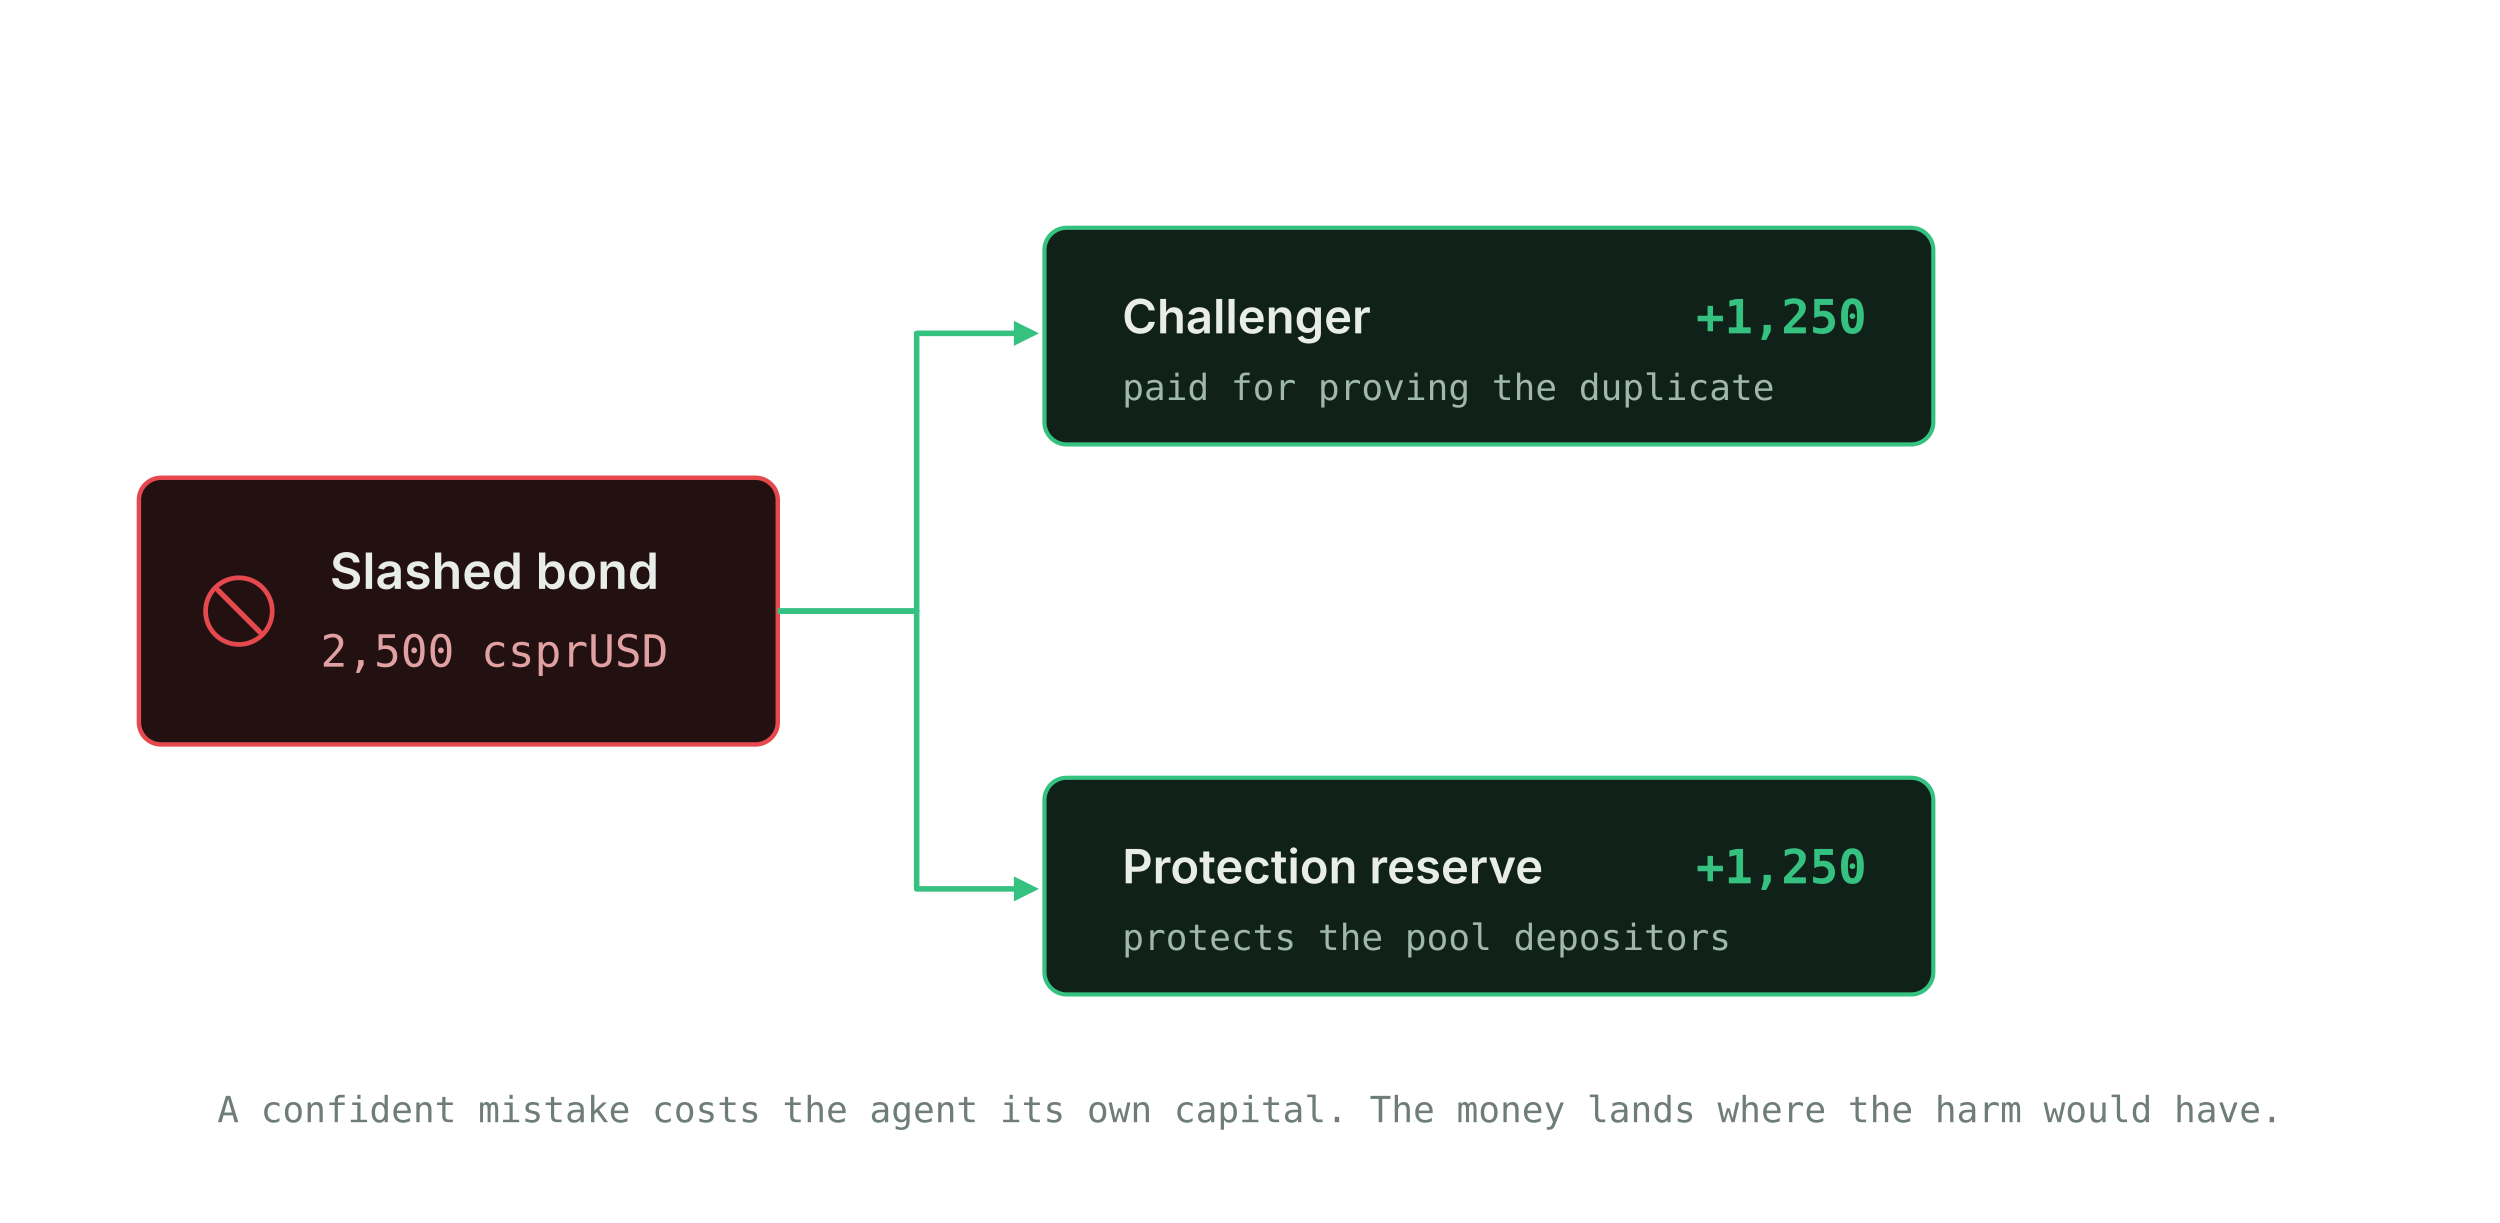
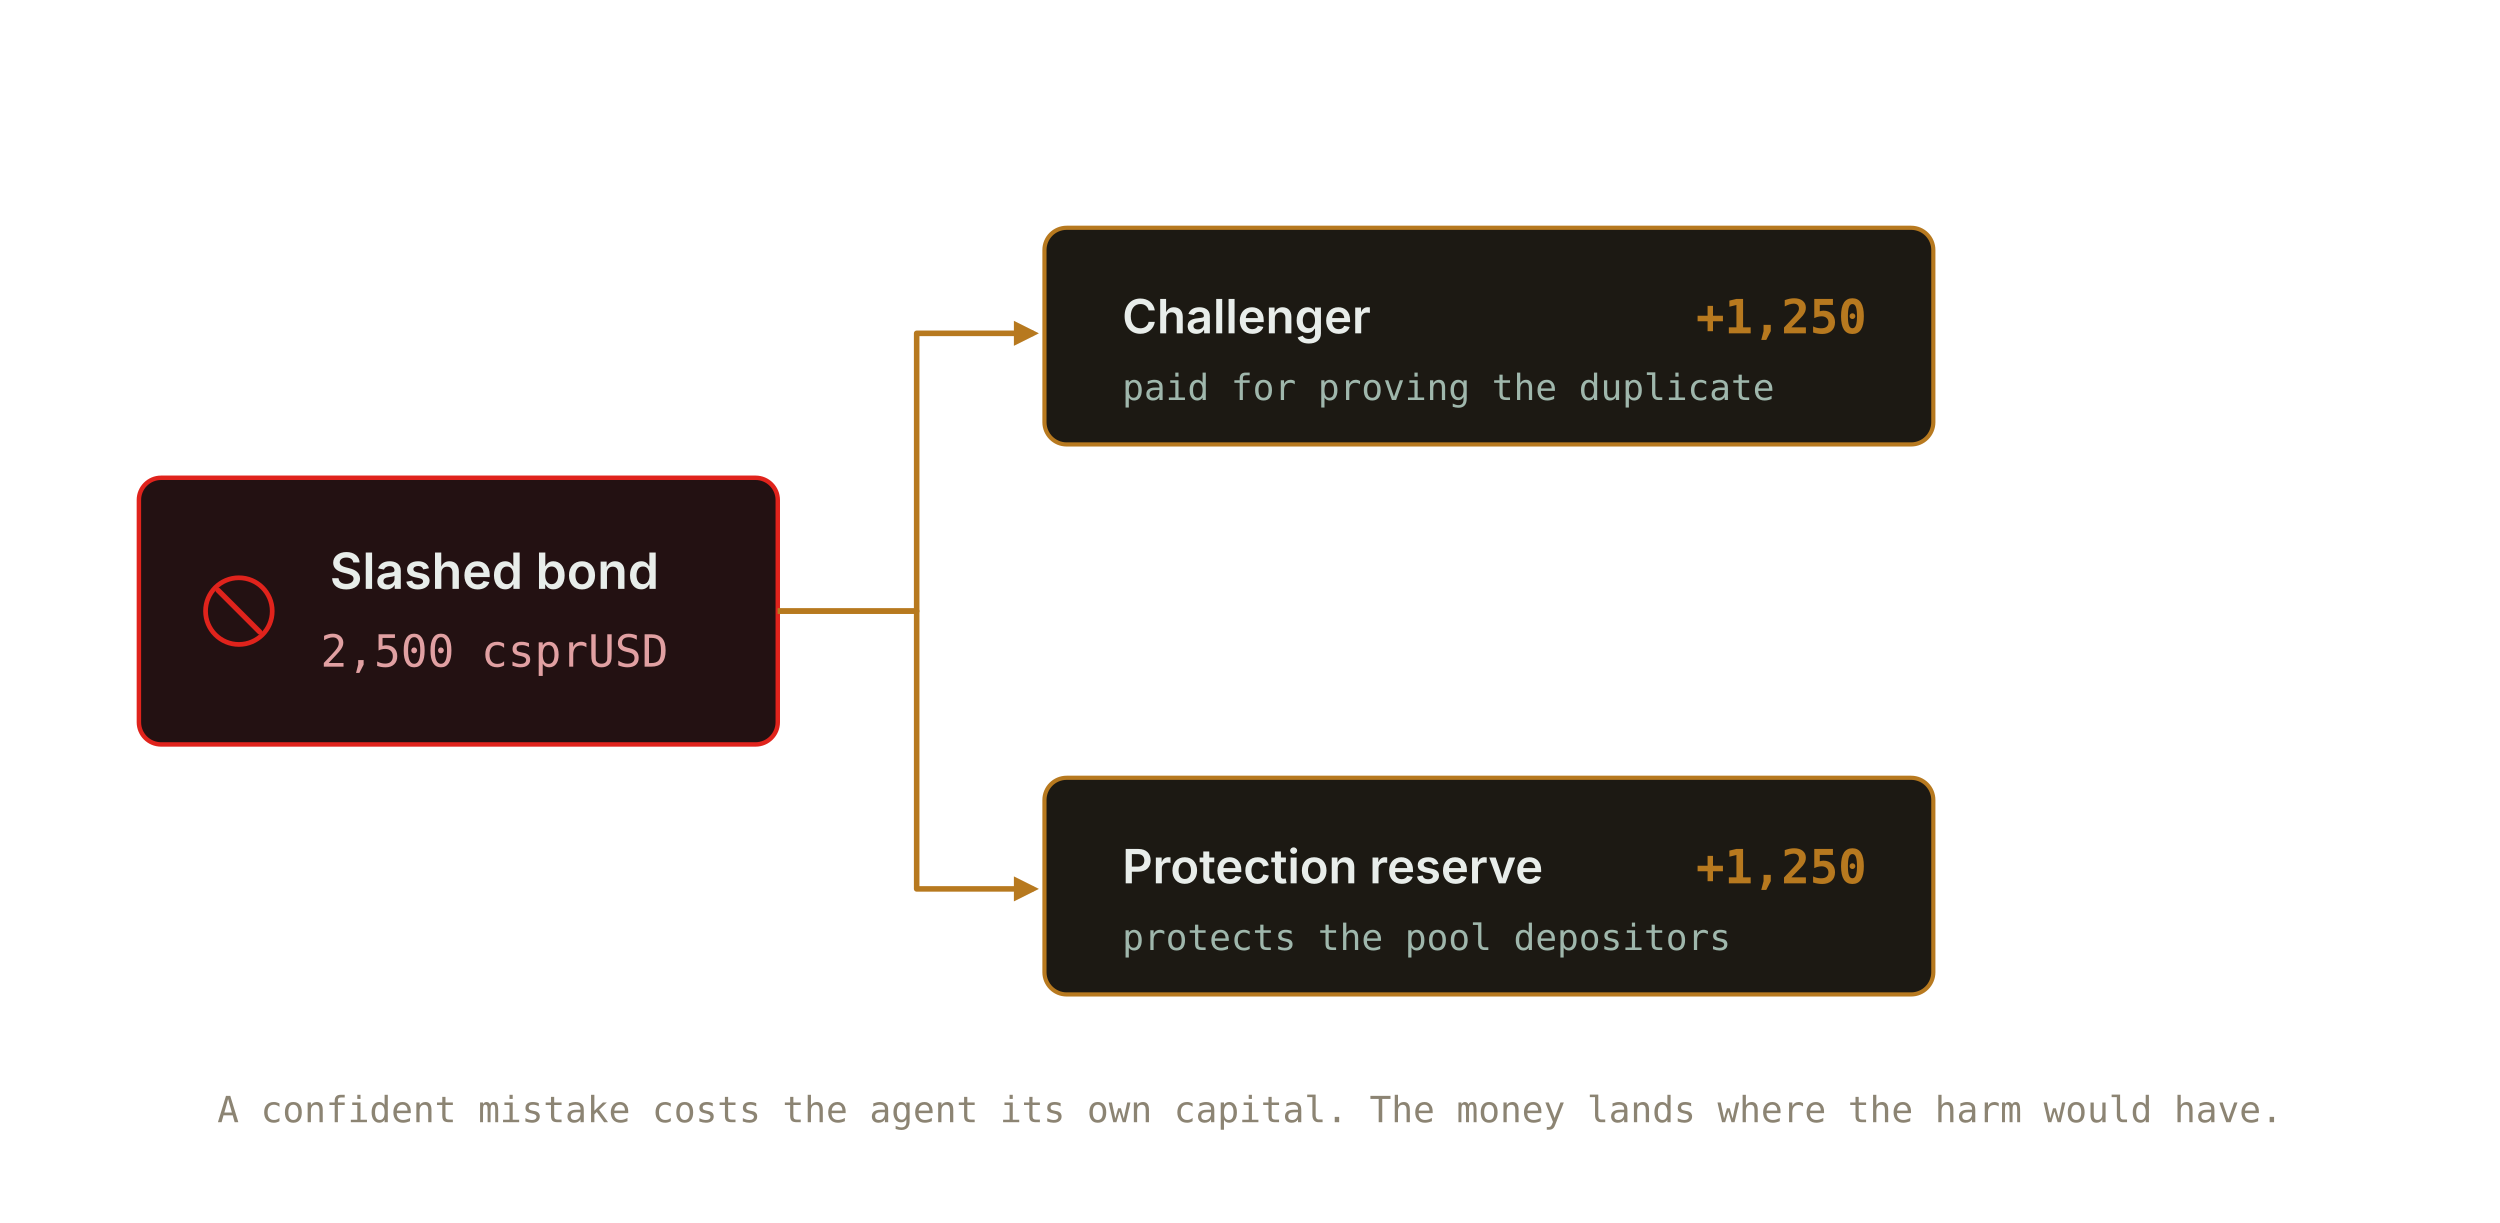
<svg xmlns="http://www.w3.org/2000/svg" viewBox="0 0 900 440" font-family="system-ui, -apple-system, 'Segoe UI', sans-serif">
  <defs>
    <marker id="sp-green" markerWidth="9" markerHeight="9" refX="7" refY="4.5" orient="auto" markerUnits="userSpaceOnUse">
-       <path d="M0,0 L9,4.5 L0,9 Z" fill="#35C281" />
+       <path d="M0,0 L9,4.5 L0,9 Z" fill="#B7791F" />
    </marker>
  </defs>
-   <rect x="50" y="172" width="230" height="96" rx="8" fill="#231112" stroke="#E5484D" stroke-width="1.6" />
-   <circle cx="86" cy="220" r="12" fill="none" stroke="#E5484D" stroke-width="1.7" />
-   <line x1="78.5" y1="212.5" x2="93.5" y2="227.5" stroke="#E5484D" stroke-width="1.9" stroke-linecap="round" />
+   <rect x="50" y="172" width="230" height="96" rx="8" fill="#231112" stroke="#E0231C" stroke-width="1.6" />
+   <circle cx="86" cy="220" r="12" fill="none" stroke="#E0231C" stroke-width="1.7" />
+   <line x1="78.5" y1="212.5" x2="93.5" y2="227.5" stroke="#E0231C" stroke-width="1.9" stroke-linecap="round" />
  <text x="178" y="212" text-anchor="middle" fill="#E8EDEA" font-size="18" font-weight="600">Slashed bond</text>
  <text x="178" y="240" text-anchor="middle" fill="#E1A0A2" font-size="16" font-family="ui-monospace, Menlo, monospace">2,500 csprUSD</text>
-   <path d="M280 220 H330 V120 H372" fill="none" stroke="#35C281" stroke-width="2" stroke-linejoin="round" marker-end="url(#sp-green)" />
-   <path d="M280 220 H330 V320 H372" fill="none" stroke="#35C281" stroke-width="2" stroke-linejoin="round" marker-end="url(#sp-green)" />
-   <rect x="376" y="82" width="320" height="78" rx="8" fill="#10211A" stroke="#35C281" stroke-width="1.5" />
+   <path d="M280 220 H330 V120 H372" fill="none" stroke="#B7791F" stroke-width="2" stroke-linejoin="round" marker-end="url(#sp-green)" />
+   <path d="M280 220 H330 V320 H372" fill="none" stroke="#B7791F" stroke-width="2" stroke-linejoin="round" marker-end="url(#sp-green)" />
+   <rect x="376" y="82" width="320" height="78" rx="8" fill="#1C1913" stroke="#B7791F" stroke-width="1.5" />
  <text x="404" y="120" fill="#E8EDEA" font-size="17" font-weight="600">Challenger</text>
-   <text x="672" y="120" text-anchor="end" fill="#35C281" font-size="17" font-weight="600" font-family="ui-monospace, Menlo, monospace">+1,250</text>
+   <text x="672" y="120" text-anchor="end" fill="#B7791F" font-size="17" font-weight="600" font-family="ui-monospace, Menlo, monospace">+1,250</text>
  <text x="404" y="144" fill="#9FB7AC" font-size="13" font-family="ui-monospace, Menlo, monospace">paid for proving the duplicate</text>
-   <rect x="376" y="280" width="320" height="78" rx="8" fill="#10211A" stroke="#35C281" stroke-width="1.5" />
+   <rect x="376" y="280" width="320" height="78" rx="8" fill="#1C1913" stroke="#B7791F" stroke-width="1.5" />
  <text x="404" y="318" fill="#E8EDEA" font-size="17" font-weight="600">Protection reserve</text>
-   <text x="672" y="318" text-anchor="end" fill="#35C281" font-size="17" font-weight="600" font-family="ui-monospace, Menlo, monospace">+1,250</text>
+   <text x="672" y="318" text-anchor="end" fill="#B7791F" font-size="17" font-weight="600" font-family="ui-monospace, Menlo, monospace">+1,250</text>
  <text x="404" y="342" fill="#9FB7AC" font-size="13" font-family="ui-monospace, Menlo, monospace">protects the pool depositors</text>
-   <text x="450" y="404" text-anchor="middle" fill="#6E7D77" font-size="13" font-family="ui-monospace, Menlo, monospace">A confident mistake costs the agent its own capital. The money lands where the harm would have.</text>
+   <text x="450" y="404" text-anchor="middle" fill="#8C8473" font-size="13" font-family="ui-monospace, Menlo, monospace">A confident mistake costs the agent its own capital. The money lands where the harm would have.</text>
</svg>
